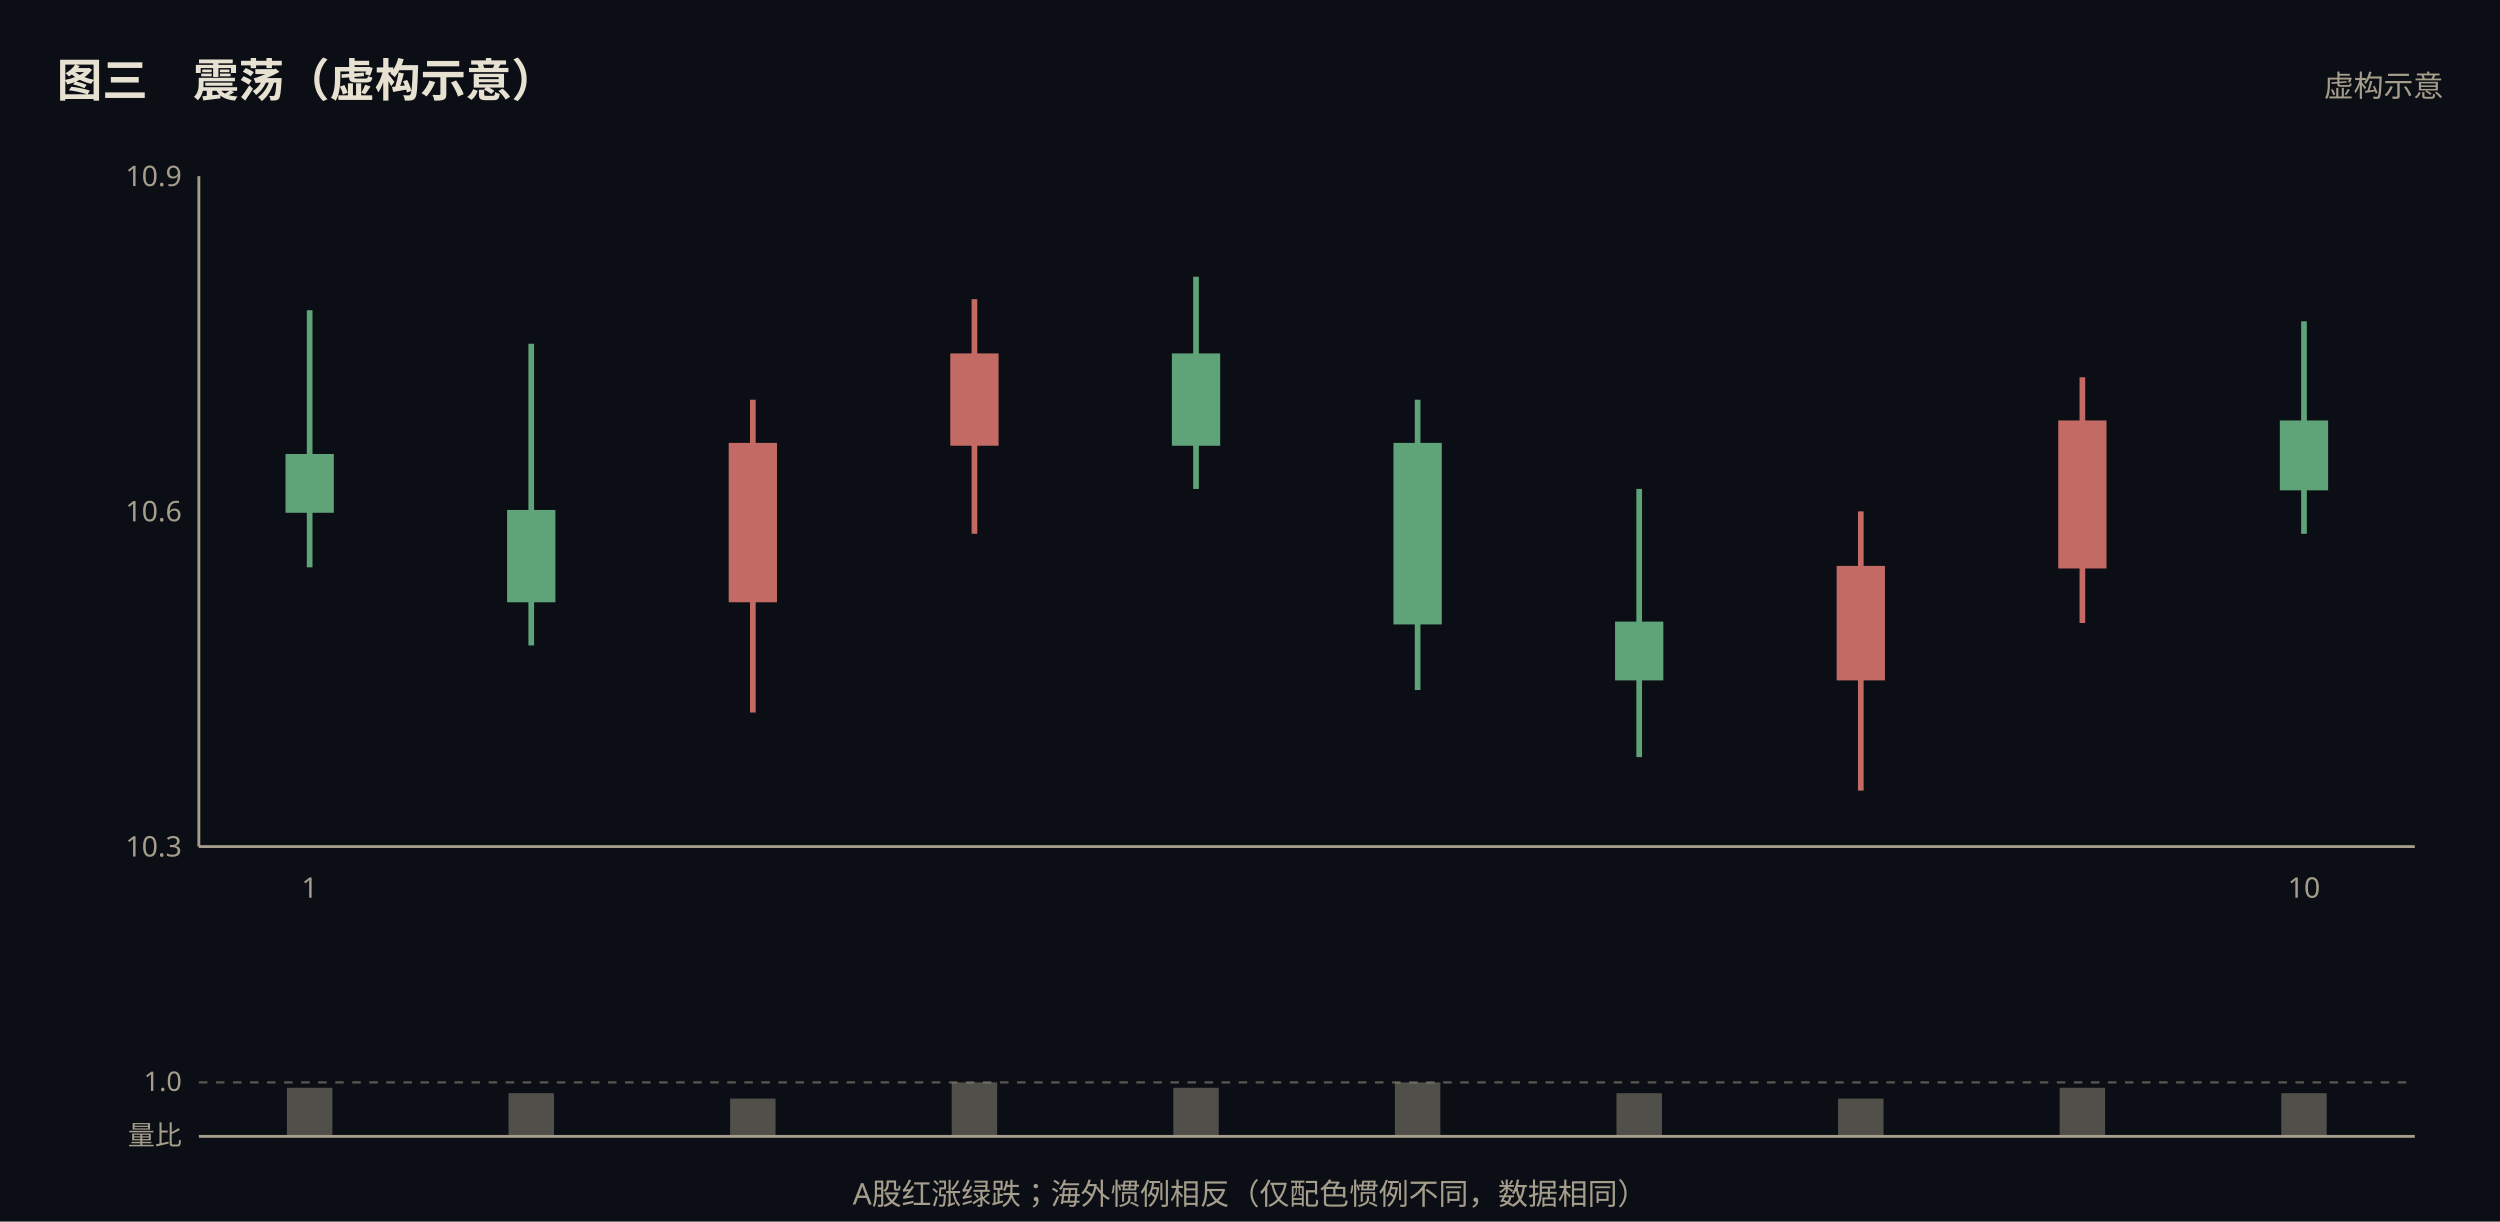
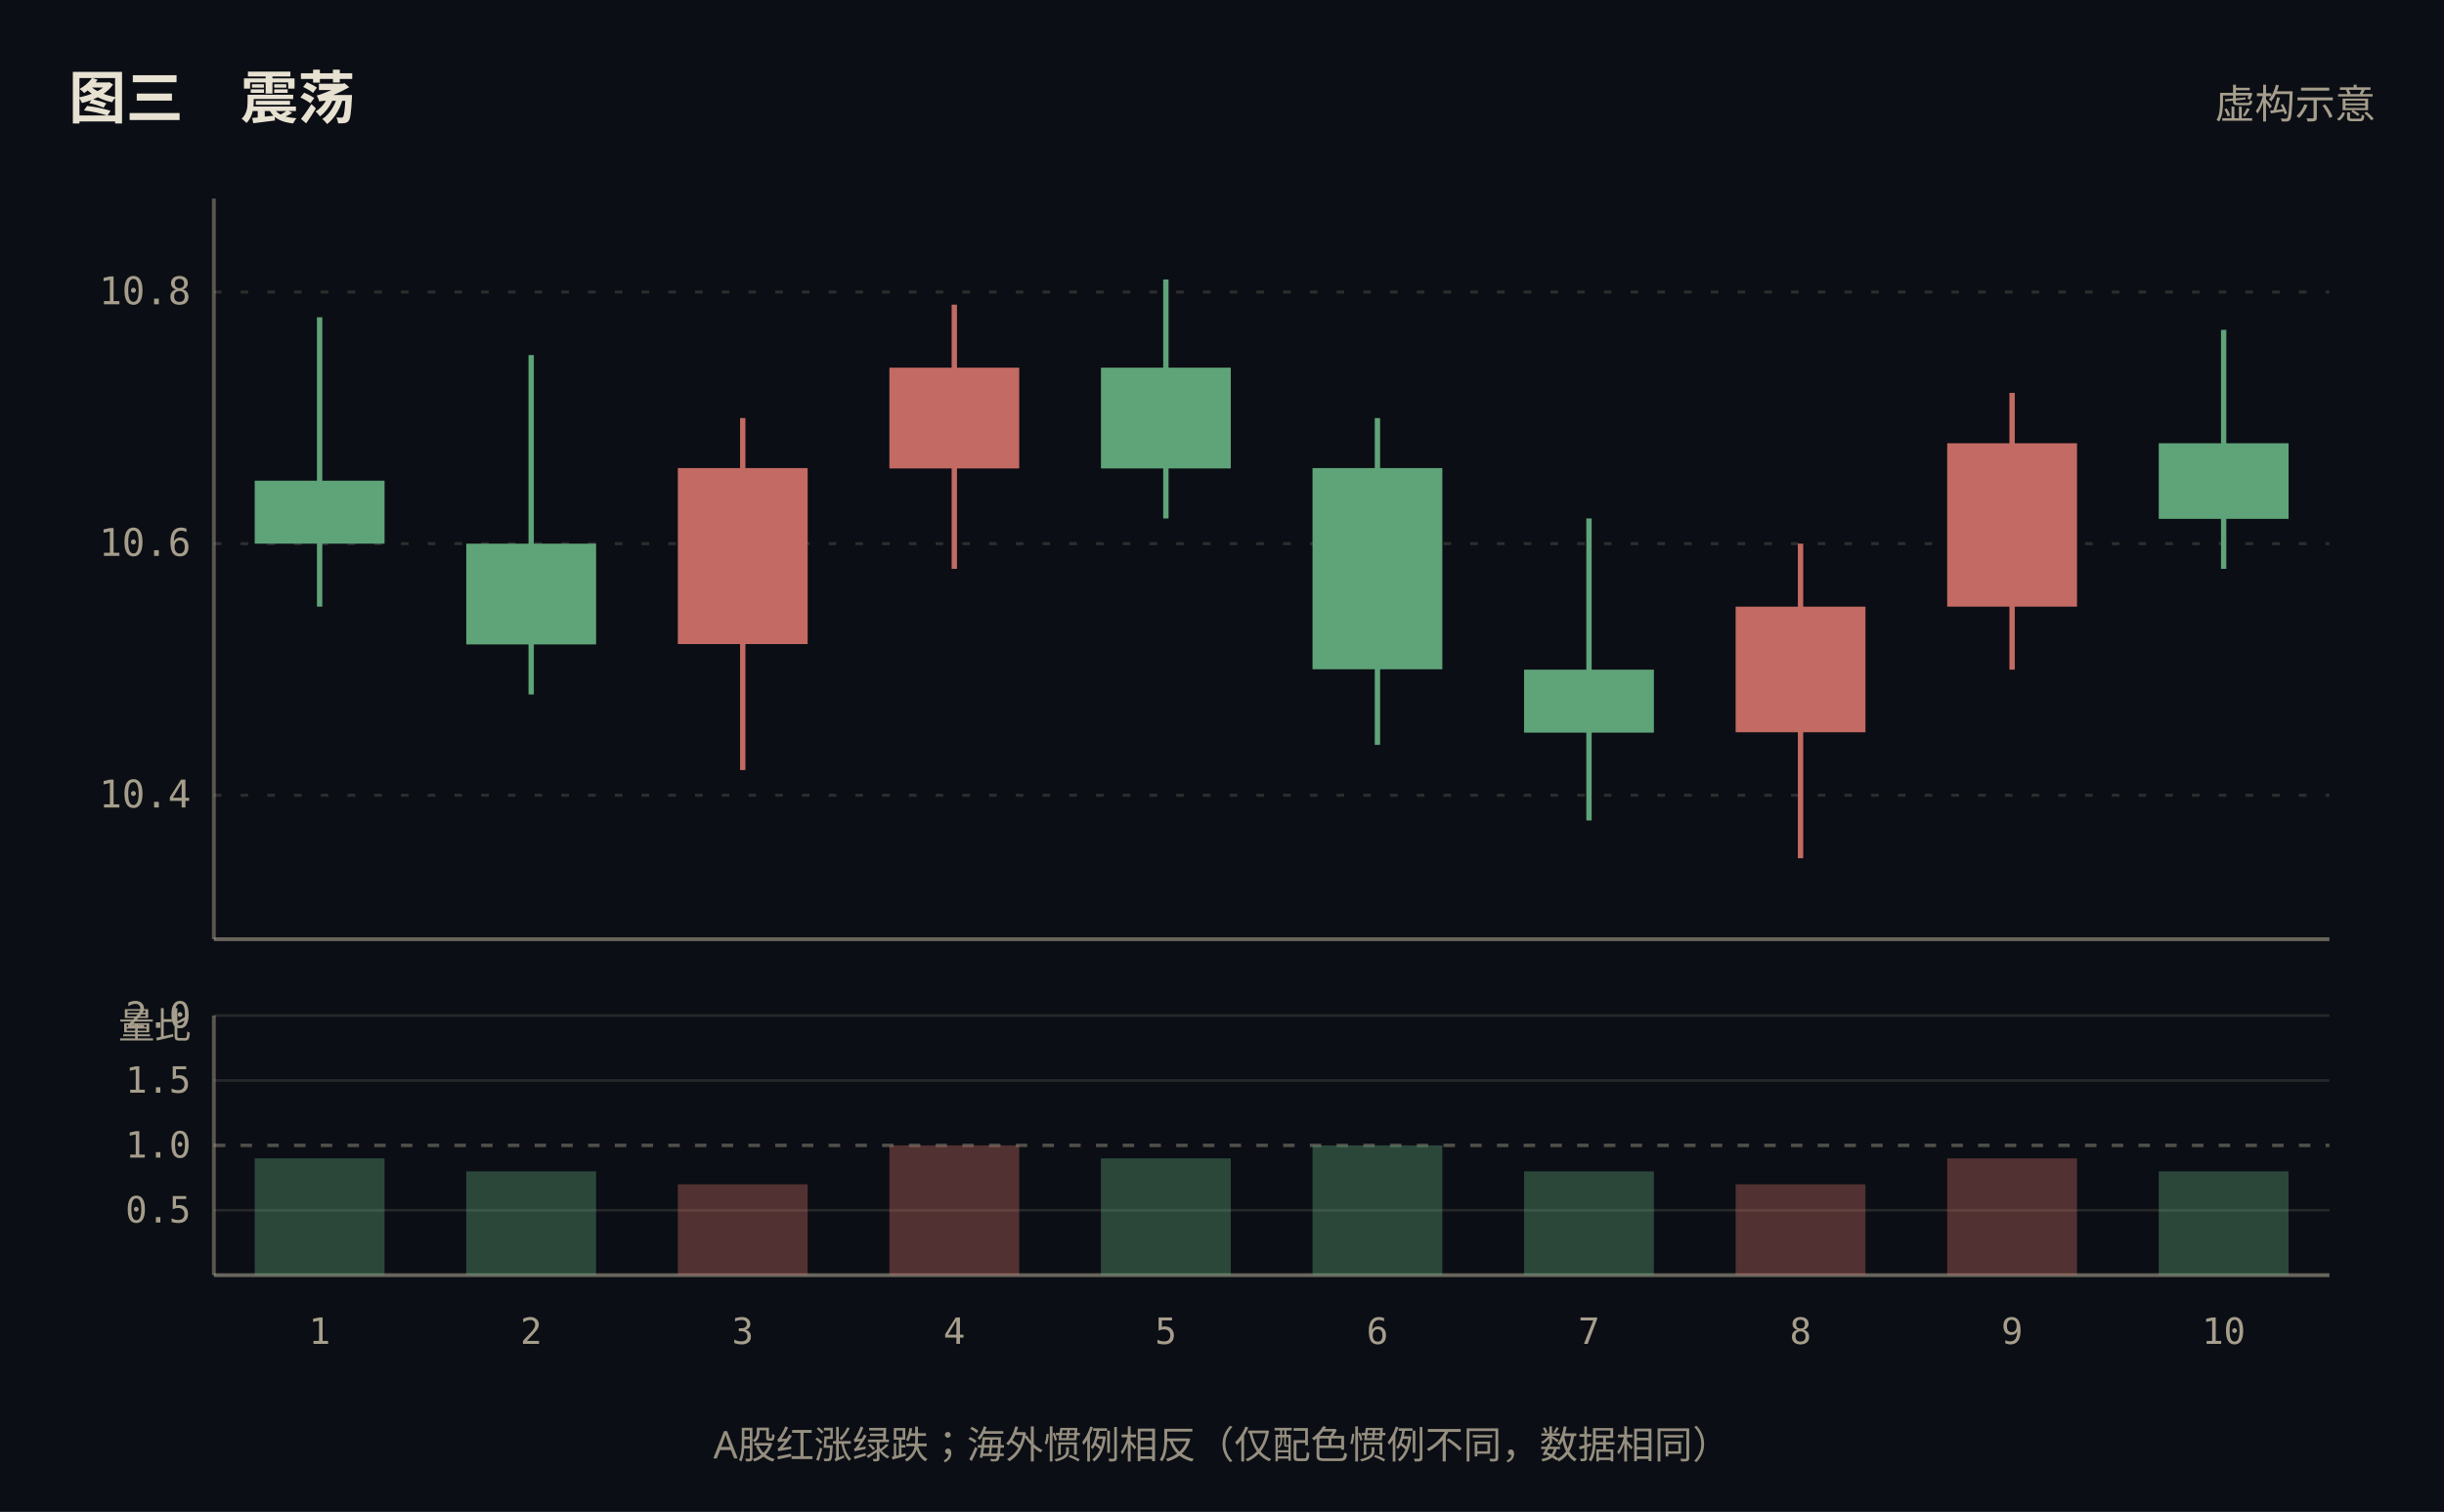
- <svg xmlns="http://www.w3.org/2000/svg" viewBox="0 0 880 430" font-family="'Noto Sans SC','Microsoft YaHei',sans-serif">
-   <rect width="880" height="430" fill="var(--fig-canvas, #0B0E14)" />
-   <text x="20" y="34" font-size="16" font-weight="600" fill="var(--fig-ink, #E7E1D2)">图三　震荡（虚构示意）</text>
-   <text x="860" y="34" text-anchor="end" font-size="10.5" fill="var(--fig-ink-sub, #A69E8C)">虚构示意</text>
-   <line x1="70" y1="62" x2="70" y2="298" stroke="var(--fig-ink-sub, #A69E8C)" stroke-width="1" />
-   <line x1="70" y1="298" x2="850" y2="298" stroke="var(--fig-ink-sub, #A69E8C)" stroke-width="1" />
-   <text x="64" y="301.5" text-anchor="end" font-size="10" fill="var(--fig-ink-sub, #A69E8C)">10.3</text>
-   <text x="64" y="183.5" text-anchor="end" font-size="10" fill="var(--fig-ink-sub, #A69E8C)">10.6</text>
-   <text x="64" y="65.5" text-anchor="end" font-size="10" fill="var(--fig-ink-sub, #A69E8C)">10.9</text>
-   <text x="109" y="316" text-anchor="middle" font-size="10" fill="var(--fig-ink-sub, #A69E8C)">1</text>
-   <text x="811" y="316" text-anchor="middle" font-size="10" fill="var(--fig-ink-sub, #A69E8C)">10</text>
-   <line x1="70" y1="400" x2="850" y2="400" stroke="var(--fig-ink-sub, #A69E8C)" stroke-width="1" />
-   <line x1="70" y1="381" x2="850" y2="381" stroke="var(--fig-ink-sub, #A69E8C)" stroke-width="0.8" stroke-dasharray="3 3" stroke-opacity="0.5" />
-   <text x="64" y="384" text-anchor="end" font-size="9.5" fill="var(--fig-ink-sub, #A69E8C)">1.0</text>
-   <text x="64" y="403" text-anchor="end" font-size="9.5" fill="var(--fig-ink-sub, #A69E8C)">量比</text>
+ <svg xmlns="http://www.w3.org/2000/svg" viewBox="0 0 640 396" font-family="'Noto Sans SC','Microsoft YaHei',sans-serif">
+   <rect width="640" height="396" fill="var(--fig-canvas, #0B0E14)" />
+   <text x="18" y="31" font-size="15" font-weight="600" fill="var(--fig-ink, #E7E1D2)">图三　震荡</text>
+   <text x="622" y="31" text-anchor="end" font-size="10.5" fill="var(--fig-ink-sub, #A69E8C)">虚构示意</text>
+   <line x1="56" y1="208.3" x2="610" y2="208.3" stroke="var(--fig-ink-sub, #A69E8C)" stroke-width="0.8" stroke-dasharray="2 5" stroke-opacity="0.22" />
+   <text x="50" y="211.5" text-anchor="end" font-size="10" font-family="'JetBrains Mono','Cascadia Mono',Consolas,monospace" fill="var(--fig-ink-sub, #A69E8C)">10.4</text>
+   <line x1="56" y1="142.4" x2="610" y2="142.4" stroke="var(--fig-ink-sub, #A69E8C)" stroke-width="0.8" stroke-dasharray="2 5" stroke-opacity="0.22" />
+   <text x="50" y="145.6" text-anchor="end" font-size="10" font-family="'JetBrains Mono','Cascadia Mono',Consolas,monospace" fill="var(--fig-ink-sub, #A69E8C)">10.6</text>
+   <line x1="56" y1="76.5" x2="610" y2="76.5" stroke="var(--fig-ink-sub, #A69E8C)" stroke-width="0.8" stroke-dasharray="2 5" stroke-opacity="0.22" />
+   <text x="50" y="79.7" text-anchor="end" font-size="10" font-family="'JetBrains Mono','Cascadia Mono',Consolas,monospace" fill="var(--fig-ink-sub, #A69E8C)">10.8</text>
+   <line x1="56" y1="52" x2="56" y2="246" stroke="var(--fig-ink-sub, #A69E8C)" stroke-width="1" stroke-opacity="0.5" />
+   <line x1="56" y1="246" x2="610" y2="246" stroke="var(--fig-ink-sub, #A69E8C)" stroke-width="1" stroke-opacity="0.6" />
+   <line x1="56" y1="266" x2="56" y2="334" stroke="var(--fig-ink-sub, #A69E8C)" stroke-width="1" stroke-opacity="0.5" />
+   <line x1="56" y1="334" x2="610" y2="334" stroke="var(--fig-ink-sub, #A69E8C)" stroke-width="1" stroke-opacity="0.6" />
+   <line x1="56" y1="317.0" x2="610" y2="317.0" stroke="var(--fig-ink-sub, #A69E8C)" stroke-width="0.7" stroke-opacity="0.18" />
+   <text x="50" y="320.2" text-anchor="end" font-size="9.5" font-family="'JetBrains Mono','Cascadia Mono',Consolas,monospace" fill="var(--fig-ink-sub, #A69E8C)">0.5</text>
+   <line x1="56" y1="300.0" x2="610" y2="300.0" stroke="var(--fig-ink-sub, #A69E8C)" stroke-width="0.9" stroke-dasharray="3 4" stroke-opacity="0.45" />
+   <text x="50" y="303.2" text-anchor="end" font-size="9.5" font-family="'JetBrains Mono','Cascadia Mono',Consolas,monospace" fill="var(--fig-ink-sub, #A69E8C)">1.0</text>
+   <line x1="56" y1="283.0" x2="610" y2="283.0" stroke="var(--fig-ink-sub, #A69E8C)" stroke-width="0.7" stroke-opacity="0.18" />
+   <text x="50" y="286.2" text-anchor="end" font-size="9.5" font-family="'JetBrains Mono','Cascadia Mono',Consolas,monospace" fill="var(--fig-ink-sub, #A69E8C)">1.5</text>
+   <line x1="56" y1="266.0" x2="610" y2="266.0" stroke="var(--fig-ink-sub, #A69E8C)" stroke-width="0.7" stroke-opacity="0.18" />
+   <text x="50" y="269.2" text-anchor="end" font-size="9.5" font-family="'JetBrains Mono','Cascadia Mono',Consolas,monospace" fill="var(--fig-ink-sub, #A69E8C)">2.0</text>
+   <text x="50" y="272" text-anchor="end" font-size="9.5" fill="var(--fig-ink-sub, #A69E8C)">量比</text>
  <g data-tip="日1：开10.65 高10.78 低10.55 收10.60 量比0.9">
-     <line x1="109" y1="109.2" x2="109" y2="199.7" stroke="var(--fig-down, #5FA379)" stroke-width="2" />
-     <rect x="101" y="160.3" width="16" height="19.7" fill="var(--fig-down, #5FA379)" stroke="var(--fig-down, #5FA379)" stroke-width="1" />
-     <rect x="101" y="382.9" width="16" height="17.1" fill="var(--fig-ink-sub, #A69E8C)" fill-opacity="0.45" />
-     <rect x="99" y="109.2" width="20" height="90.5" fill="transparent" />
+     <line x1="83.7" y1="83.1" x2="83.7" y2="158.9" stroke="var(--fig-down, #5FA379)" stroke-width="1.4" />
+     <rect x="66.7" y="125.9" width="34" height="16.5" fill="var(--fig-down, #5FA379)" />
+     <rect x="66.7" y="303.4" width="34" height="30.6" fill="var(--fig-down, #5FA379)" fill-opacity="0.38" />
+     <rect x="56.0" y="80.1" width="55.4" height="81.8" fill="transparent" />
  </g>
+   <text x="83.7" y="352" text-anchor="middle" font-size="9.5" font-family="'JetBrains Mono','Cascadia Mono',Consolas,monospace" fill="var(--fig-ink-sub, #A69E8C)">1</text>
  <g data-tip="日2：开10.60 高10.75 低10.48 收10.52 量比0.8">
-     <line x1="187" y1="121" x2="187" y2="227.2" stroke="var(--fig-down, #5FA379)" stroke-width="2" />
-     <rect x="179" y="180" width="16" height="31.5" fill="var(--fig-down, #5FA379)" stroke="var(--fig-down, #5FA379)" stroke-width="1" />
-     <rect x="179" y="384.8" width="16" height="15.2" fill="var(--fig-ink-sub, #A69E8C)" fill-opacity="0.45" />
-     <rect x="177" y="121" width="20" height="106.2" fill="transparent" />
+     <line x1="139.1" y1="93.0" x2="139.1" y2="181.9" stroke="var(--fig-down, #5FA379)" stroke-width="1.4" />
+     <rect x="122.1" y="142.4" width="34" height="26.4" fill="var(--fig-down, #5FA379)" />
+     <rect x="122.1" y="306.8" width="34" height="27.2" fill="var(--fig-down, #5FA379)" fill-opacity="0.38" />
+     <rect x="111.4" y="90.0" width="55.4" height="95.0" fill="transparent" />
  </g>
+   <text x="139.1" y="352" text-anchor="middle" font-size="9.5" font-family="'JetBrains Mono','Cascadia Mono',Consolas,monospace" fill="var(--fig-ink-sub, #A69E8C)">2</text>
  <g data-tip="日3：开10.52 高10.70 低10.42 收10.66 量比0.7">
-     <line x1="265" y1="140.7" x2="265" y2="250.8" stroke="var(--fig-up, #C26A63)" stroke-width="2" />
-     <rect x="257" y="156.4" width="16" height="55.1" fill="var(--fig-up, #C26A63)" stroke="var(--fig-up, #C26A63)" stroke-width="1" />
-     <rect x="257" y="386.7" width="16" height="13.3" fill="var(--fig-ink-sub, #A69E8C)" fill-opacity="0.45" />
-     <rect x="255" y="140.7" width="20" height="110.1" fill="transparent" />
+     <line x1="194.5" y1="109.5" x2="194.5" y2="201.7" stroke="var(--fig-up, #C26A63)" stroke-width="1.4" />
+     <rect x="177.5" y="122.6" width="34" height="46.1" fill="var(--fig-up, #C26A63)" />
+     <rect x="177.5" y="310.2" width="34" height="23.8" fill="var(--fig-up, #C26A63)" fill-opacity="0.38" />
+     <rect x="166.8" y="106.5" width="55.4" height="98.3" fill="transparent" />
  </g>
+   <text x="194.5" y="352" text-anchor="middle" font-size="9.5" font-family="'JetBrains Mono','Cascadia Mono',Consolas,monospace" fill="var(--fig-ink-sub, #A69E8C)">3</text>
  <g data-tip="日4：开10.66 高10.79 低10.58 收10.74 量比1.0">
-     <line x1="343" y1="105.3" x2="343" y2="187.9" stroke="var(--fig-up, #C26A63)" stroke-width="2" />
-     <rect x="335" y="124.9" width="16" height="31.5" fill="var(--fig-up, #C26A63)" stroke="var(--fig-up, #C26A63)" stroke-width="1" />
-     <rect x="335" y="381" width="16" height="19" fill="var(--fig-ink-sub, #A69E8C)" fill-opacity="0.45" />
-     <rect x="333" y="105.3" width="20" height="82.6" fill="transparent" />
+     <line x1="249.9" y1="79.8" x2="249.9" y2="149.0" stroke="var(--fig-up, #C26A63)" stroke-width="1.4" />
+     <rect x="232.9" y="96.3" width="34" height="26.4" fill="var(--fig-up, #C26A63)" />
+     <rect x="232.9" y="300.0" width="34" height="34.0" fill="var(--fig-up, #C26A63)" fill-opacity="0.38" />
+     <rect x="222.2" y="76.8" width="55.4" height="75.2" fill="transparent" />
  </g>
+   <text x="249.9" y="352" text-anchor="middle" font-size="9.5" font-family="'JetBrains Mono','Cascadia Mono',Consolas,monospace" fill="var(--fig-ink-sub, #A69E8C)">4</text>
  <g data-tip="日5：开10.74 高10.81 低10.62 收10.66 量比0.9">
-     <line x1="421" y1="97.4" x2="421" y2="172.1" stroke="var(--fig-down, #5FA379)" stroke-width="2" />
-     <rect x="413" y="124.9" width="16" height="31.5" fill="var(--fig-down, #5FA379)" stroke="var(--fig-down, #5FA379)" stroke-width="1" />
-     <rect x="413" y="382.9" width="16" height="17.1" fill="var(--fig-ink-sub, #A69E8C)" fill-opacity="0.45" />
-     <rect x="411" y="97.4" width="20" height="74.7" fill="transparent" />
+     <line x1="305.3" y1="73.2" x2="305.3" y2="135.8" stroke="var(--fig-down, #5FA379)" stroke-width="1.4" />
+     <rect x="288.3" y="96.3" width="34" height="26.4" fill="var(--fig-down, #5FA379)" />
+     <rect x="288.3" y="303.4" width="34" height="30.6" fill="var(--fig-down, #5FA379)" fill-opacity="0.38" />
+     <rect x="277.6" y="70.2" width="55.4" height="68.6" fill="transparent" />
  </g>
+   <text x="305.3" y="352" text-anchor="middle" font-size="9.5" font-family="'JetBrains Mono','Cascadia Mono',Consolas,monospace" fill="var(--fig-ink-sub, #A69E8C)">5</text>
  <g data-tip="日6：开10.66 高10.70 低10.44 收10.50 量比1.0">
-     <line x1="499" y1="140.7" x2="499" y2="242.9" stroke="var(--fig-down, #5FA379)" stroke-width="2" />
-     <rect x="491" y="156.4" width="16" height="62.9" fill="var(--fig-down, #5FA379)" stroke="var(--fig-down, #5FA379)" stroke-width="1" />
-     <rect x="491" y="381" width="16" height="19" fill="var(--fig-ink-sub, #A69E8C)" fill-opacity="0.45" />
-     <rect x="489" y="140.7" width="20" height="102.3" fill="transparent" />
+     <line x1="360.7" y1="109.5" x2="360.7" y2="195.1" stroke="var(--fig-down, #5FA379)" stroke-width="1.4" />
+     <rect x="343.7" y="122.6" width="34" height="52.7" fill="var(--fig-down, #5FA379)" />
+     <rect x="343.7" y="300.0" width="34" height="34.0" fill="var(--fig-down, #5FA379)" fill-opacity="0.38" />
+     <rect x="333.0" y="106.5" width="55.4" height="91.7" fill="transparent" />
  </g>
+   <text x="360.7" y="352" text-anchor="middle" font-size="9.5" font-family="'JetBrains Mono','Cascadia Mono',Consolas,monospace" fill="var(--fig-ink-sub, #A69E8C)">6</text>
  <g data-tip="日7：开10.50 高10.62 低10.38 收10.45 量比0.8">
-     <line x1="577" y1="172.1" x2="577" y2="266.5" stroke="var(--fig-down, #5FA379)" stroke-width="2" />
-     <rect x="569" y="219.3" width="16" height="19.7" fill="var(--fig-down, #5FA379)" stroke="var(--fig-down, #5FA379)" stroke-width="1" />
-     <rect x="569" y="384.8" width="16" height="15.2" fill="var(--fig-ink-sub, #A69E8C)" fill-opacity="0.45" />
-     <rect x="567" y="172.1" width="20" height="94.4" fill="transparent" />
+     <line x1="416.1" y1="135.8" x2="416.1" y2="214.9" stroke="var(--fig-down, #5FA379)" stroke-width="1.4" />
+     <rect x="399.1" y="175.4" width="34" height="16.5" fill="var(--fig-down, #5FA379)" />
+     <rect x="399.1" y="306.8" width="34" height="27.2" fill="var(--fig-down, #5FA379)" fill-opacity="0.38" />
+     <rect x="388.4" y="132.8" width="55.4" height="85.1" fill="transparent" />
  </g>
+   <text x="416.1" y="352" text-anchor="middle" font-size="9.5" font-family="'JetBrains Mono','Cascadia Mono',Consolas,monospace" fill="var(--fig-ink-sub, #A69E8C)">7</text>
  <g data-tip="日8：开10.45 高10.60 低10.35 收10.55 量比0.7">
-     <line x1="655" y1="180" x2="655" y2="278.3" stroke="var(--fig-up, #C26A63)" stroke-width="2" />
-     <rect x="647" y="199.7" width="16" height="39.3" fill="var(--fig-up, #C26A63)" stroke="var(--fig-up, #C26A63)" stroke-width="1" />
-     <rect x="647" y="386.7" width="16" height="13.3" fill="var(--fig-ink-sub, #A69E8C)" fill-opacity="0.45" />
-     <rect x="645" y="180" width="20" height="98.3" fill="transparent" />
+     <line x1="471.5" y1="142.4" x2="471.5" y2="224.8" stroke="var(--fig-up, #C26A63)" stroke-width="1.4" />
+     <rect x="454.5" y="158.9" width="34" height="32.9" fill="var(--fig-up, #C26A63)" />
+     <rect x="454.5" y="310.2" width="34" height="23.8" fill="var(--fig-up, #C26A63)" fill-opacity="0.38" />
+     <rect x="443.8" y="139.4" width="55.4" height="88.4" fill="transparent" />
  </g>
+   <text x="471.5" y="352" text-anchor="middle" font-size="9.5" font-family="'JetBrains Mono','Cascadia Mono',Consolas,monospace" fill="var(--fig-ink-sub, #A69E8C)">8</text>
  <g data-tip="日9：开10.55 高10.72 低10.50 收10.68 量比0.9">
-     <line x1="733" y1="132.8" x2="733" y2="219.3" stroke="var(--fig-up, #C26A63)" stroke-width="2" />
-     <rect x="725" y="148.5" width="16" height="51.1" fill="var(--fig-up, #C26A63)" stroke="var(--fig-up, #C26A63)" stroke-width="1" />
-     <rect x="725" y="382.9" width="16" height="17.1" fill="var(--fig-ink-sub, #A69E8C)" fill-opacity="0.45" />
-     <rect x="723" y="132.8" width="20" height="86.5" fill="transparent" />
+     <line x1="526.9" y1="102.9" x2="526.9" y2="175.4" stroke="var(--fig-up, #C26A63)" stroke-width="1.4" />
+     <rect x="509.9" y="116.1" width="34" height="42.8" fill="var(--fig-up, #C26A63)" />
+     <rect x="509.9" y="303.4" width="34" height="30.6" fill="var(--fig-up, #C26A63)" fill-opacity="0.38" />
+     <rect x="499.2" y="99.9" width="55.4" height="78.5" fill="transparent" />
  </g>
+   <text x="526.9" y="352" text-anchor="middle" font-size="9.5" font-family="'JetBrains Mono','Cascadia Mono',Consolas,monospace" fill="var(--fig-ink-sub, #A69E8C)">9</text>
  <g data-tip="日10：开10.68 高10.77 低10.58 收10.62 量比0.8">
-     <line x1="811" y1="113.1" x2="811" y2="187.9" stroke="var(--fig-down, #5FA379)" stroke-width="2" />
-     <rect x="803" y="148.5" width="16" height="23.6" fill="var(--fig-down, #5FA379)" stroke="var(--fig-down, #5FA379)" stroke-width="1" />
-     <rect x="803" y="384.8" width="16" height="15.2" fill="var(--fig-ink-sub, #A69E8C)" fill-opacity="0.45" />
-     <rect x="801" y="113.1" width="20" height="74.7" fill="transparent" />
+     <line x1="582.3" y1="86.4" x2="582.3" y2="149.0" stroke="var(--fig-down, #5FA379)" stroke-width="1.4" />
+     <rect x="565.3" y="116.1" width="34" height="19.8" fill="var(--fig-down, #5FA379)" />
+     <rect x="565.3" y="306.8" width="34" height="27.2" fill="var(--fig-down, #5FA379)" fill-opacity="0.38" />
+     <rect x="554.6" y="83.4" width="55.4" height="68.6" fill="transparent" />
  </g>
-   <text x="440" y="424" text-anchor="middle" font-size="10.5" fill="var(--fig-ink-sub, #A69E8C)">A股红涨绿跌；海外惯例相反（仅配色惯例不同，数据相同）</text>
+   <text x="582.3" y="352" text-anchor="middle" font-size="9.5" font-family="'JetBrains Mono','Cascadia Mono',Consolas,monospace" fill="var(--fig-ink-sub, #A69E8C)">10</text>
+   <text x="320" y="382" text-anchor="middle" font-size="10" fill="var(--fig-ink-sub, #A69E8C)" fill-opacity="0.9">A股红涨绿跌；海外惯例相反（仅配色惯例不同，数据相同）</text>
</svg>
